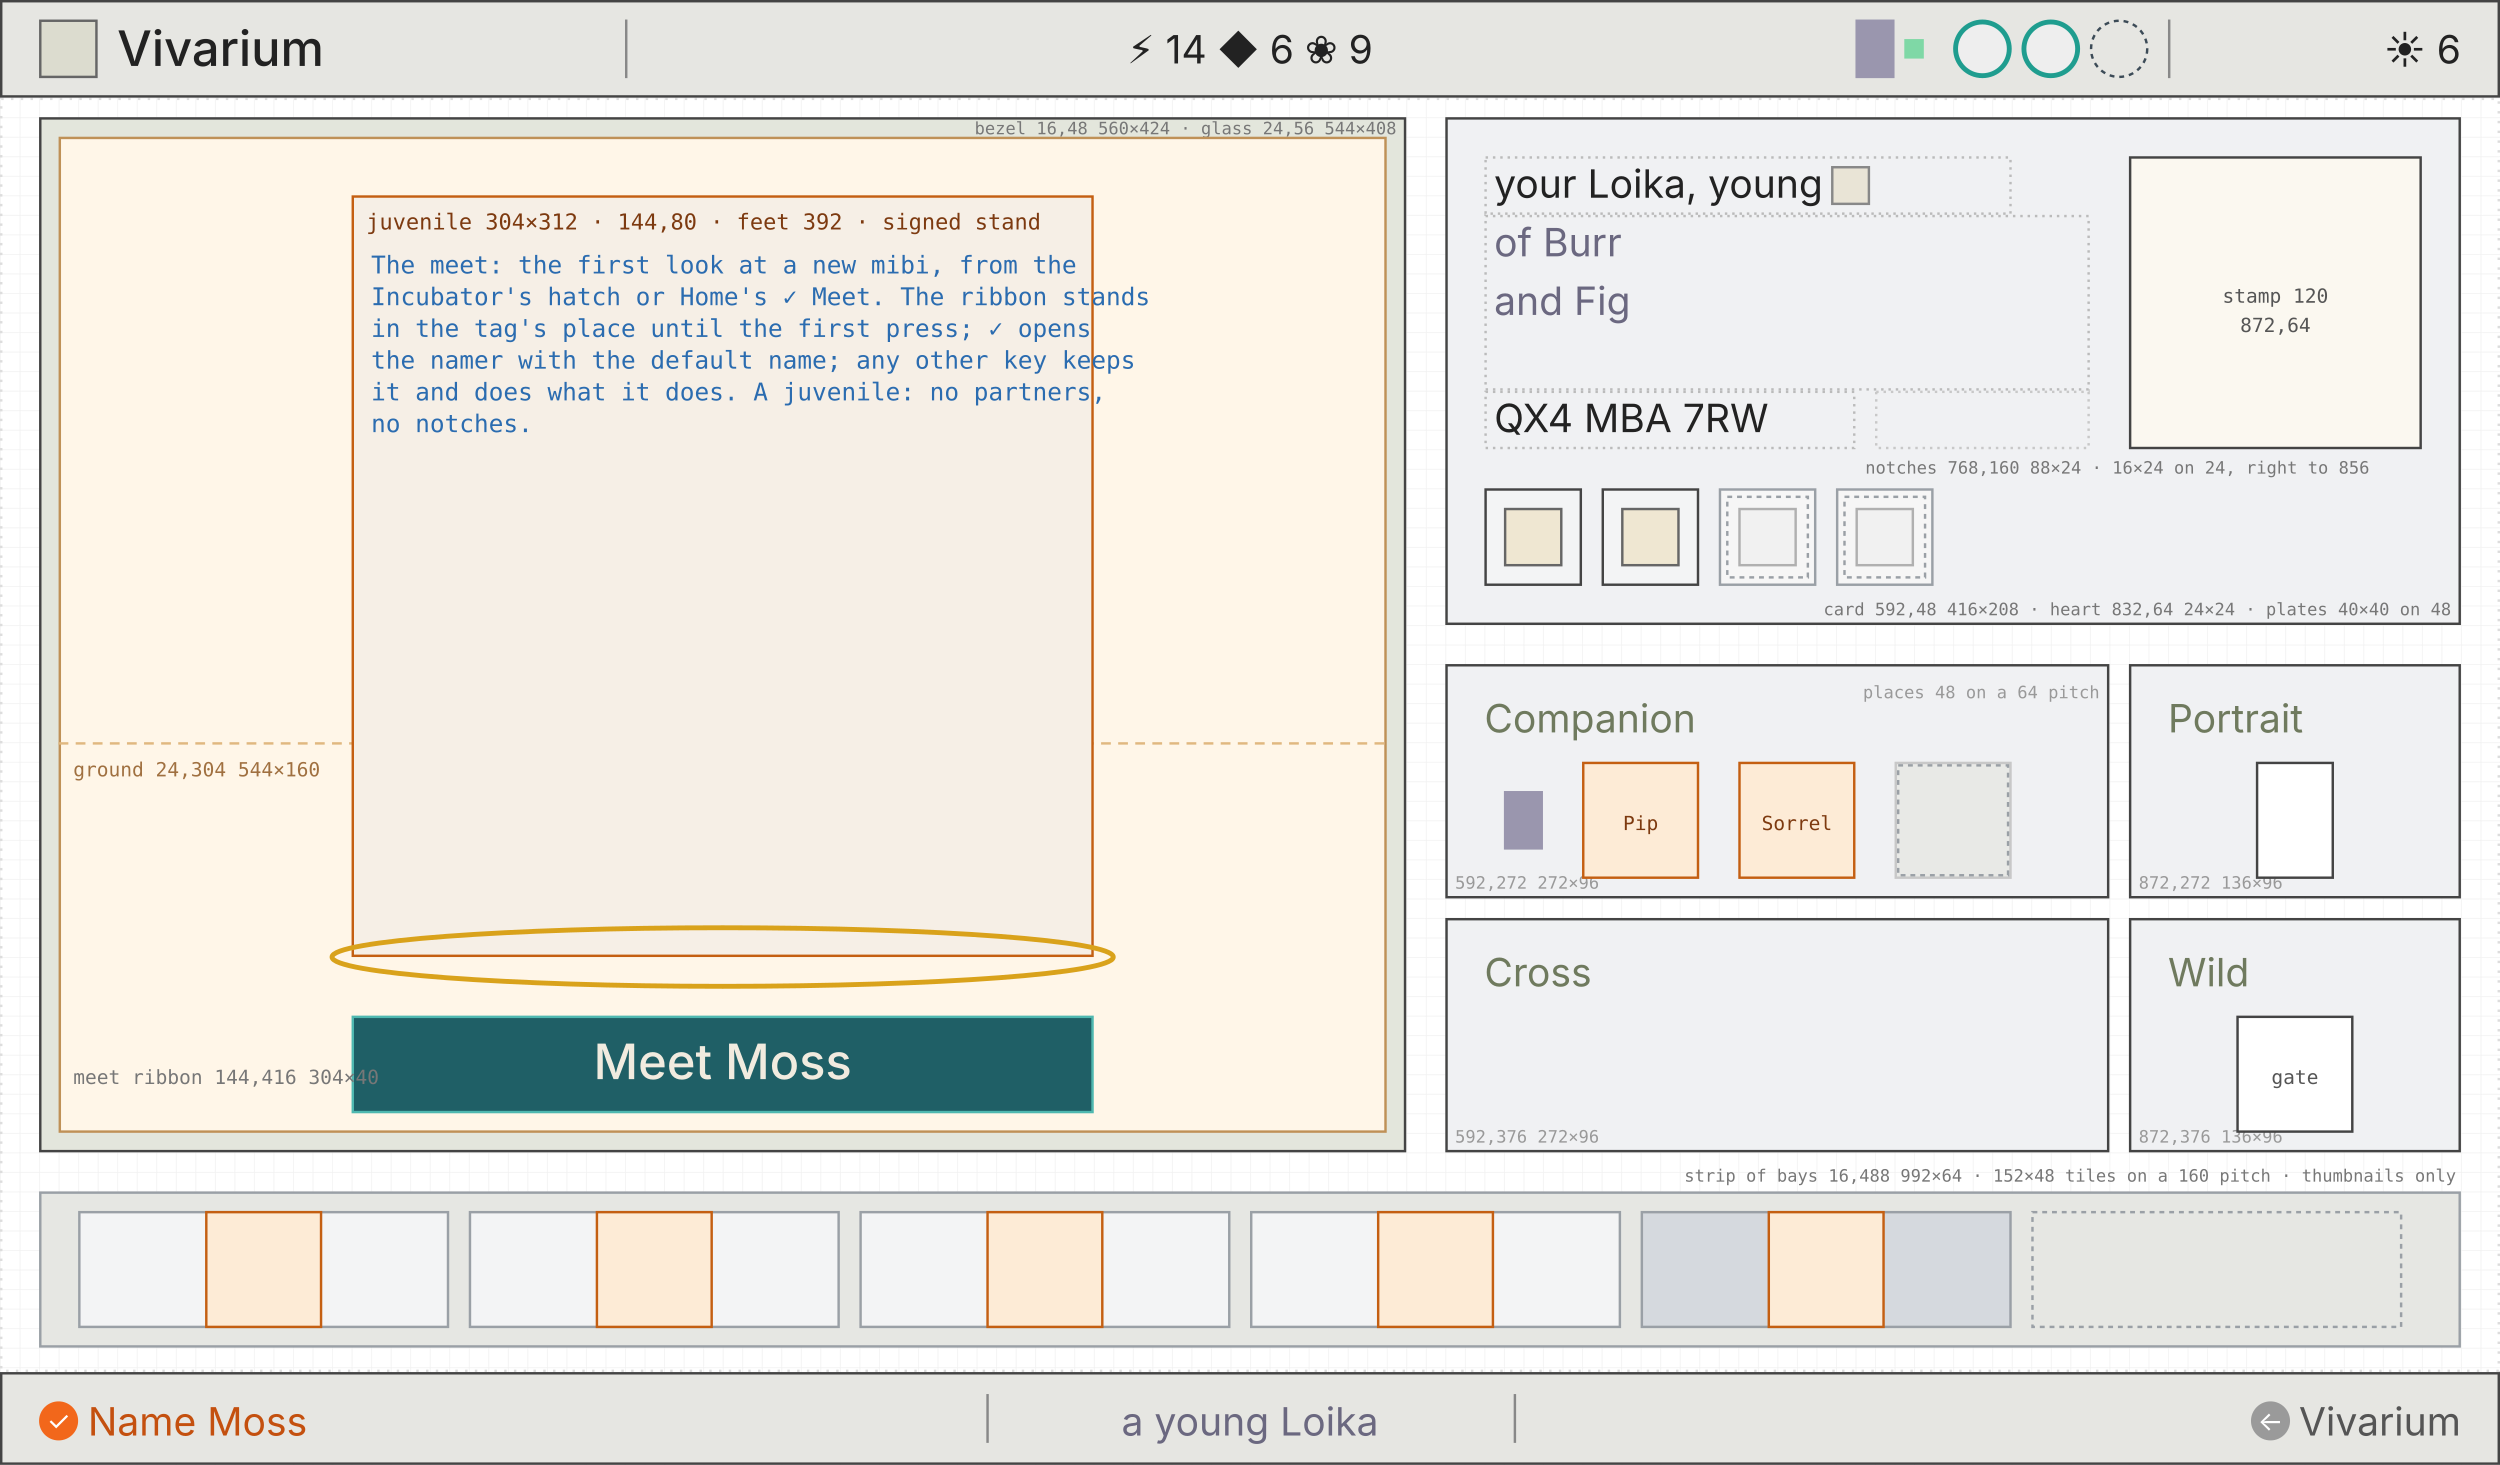
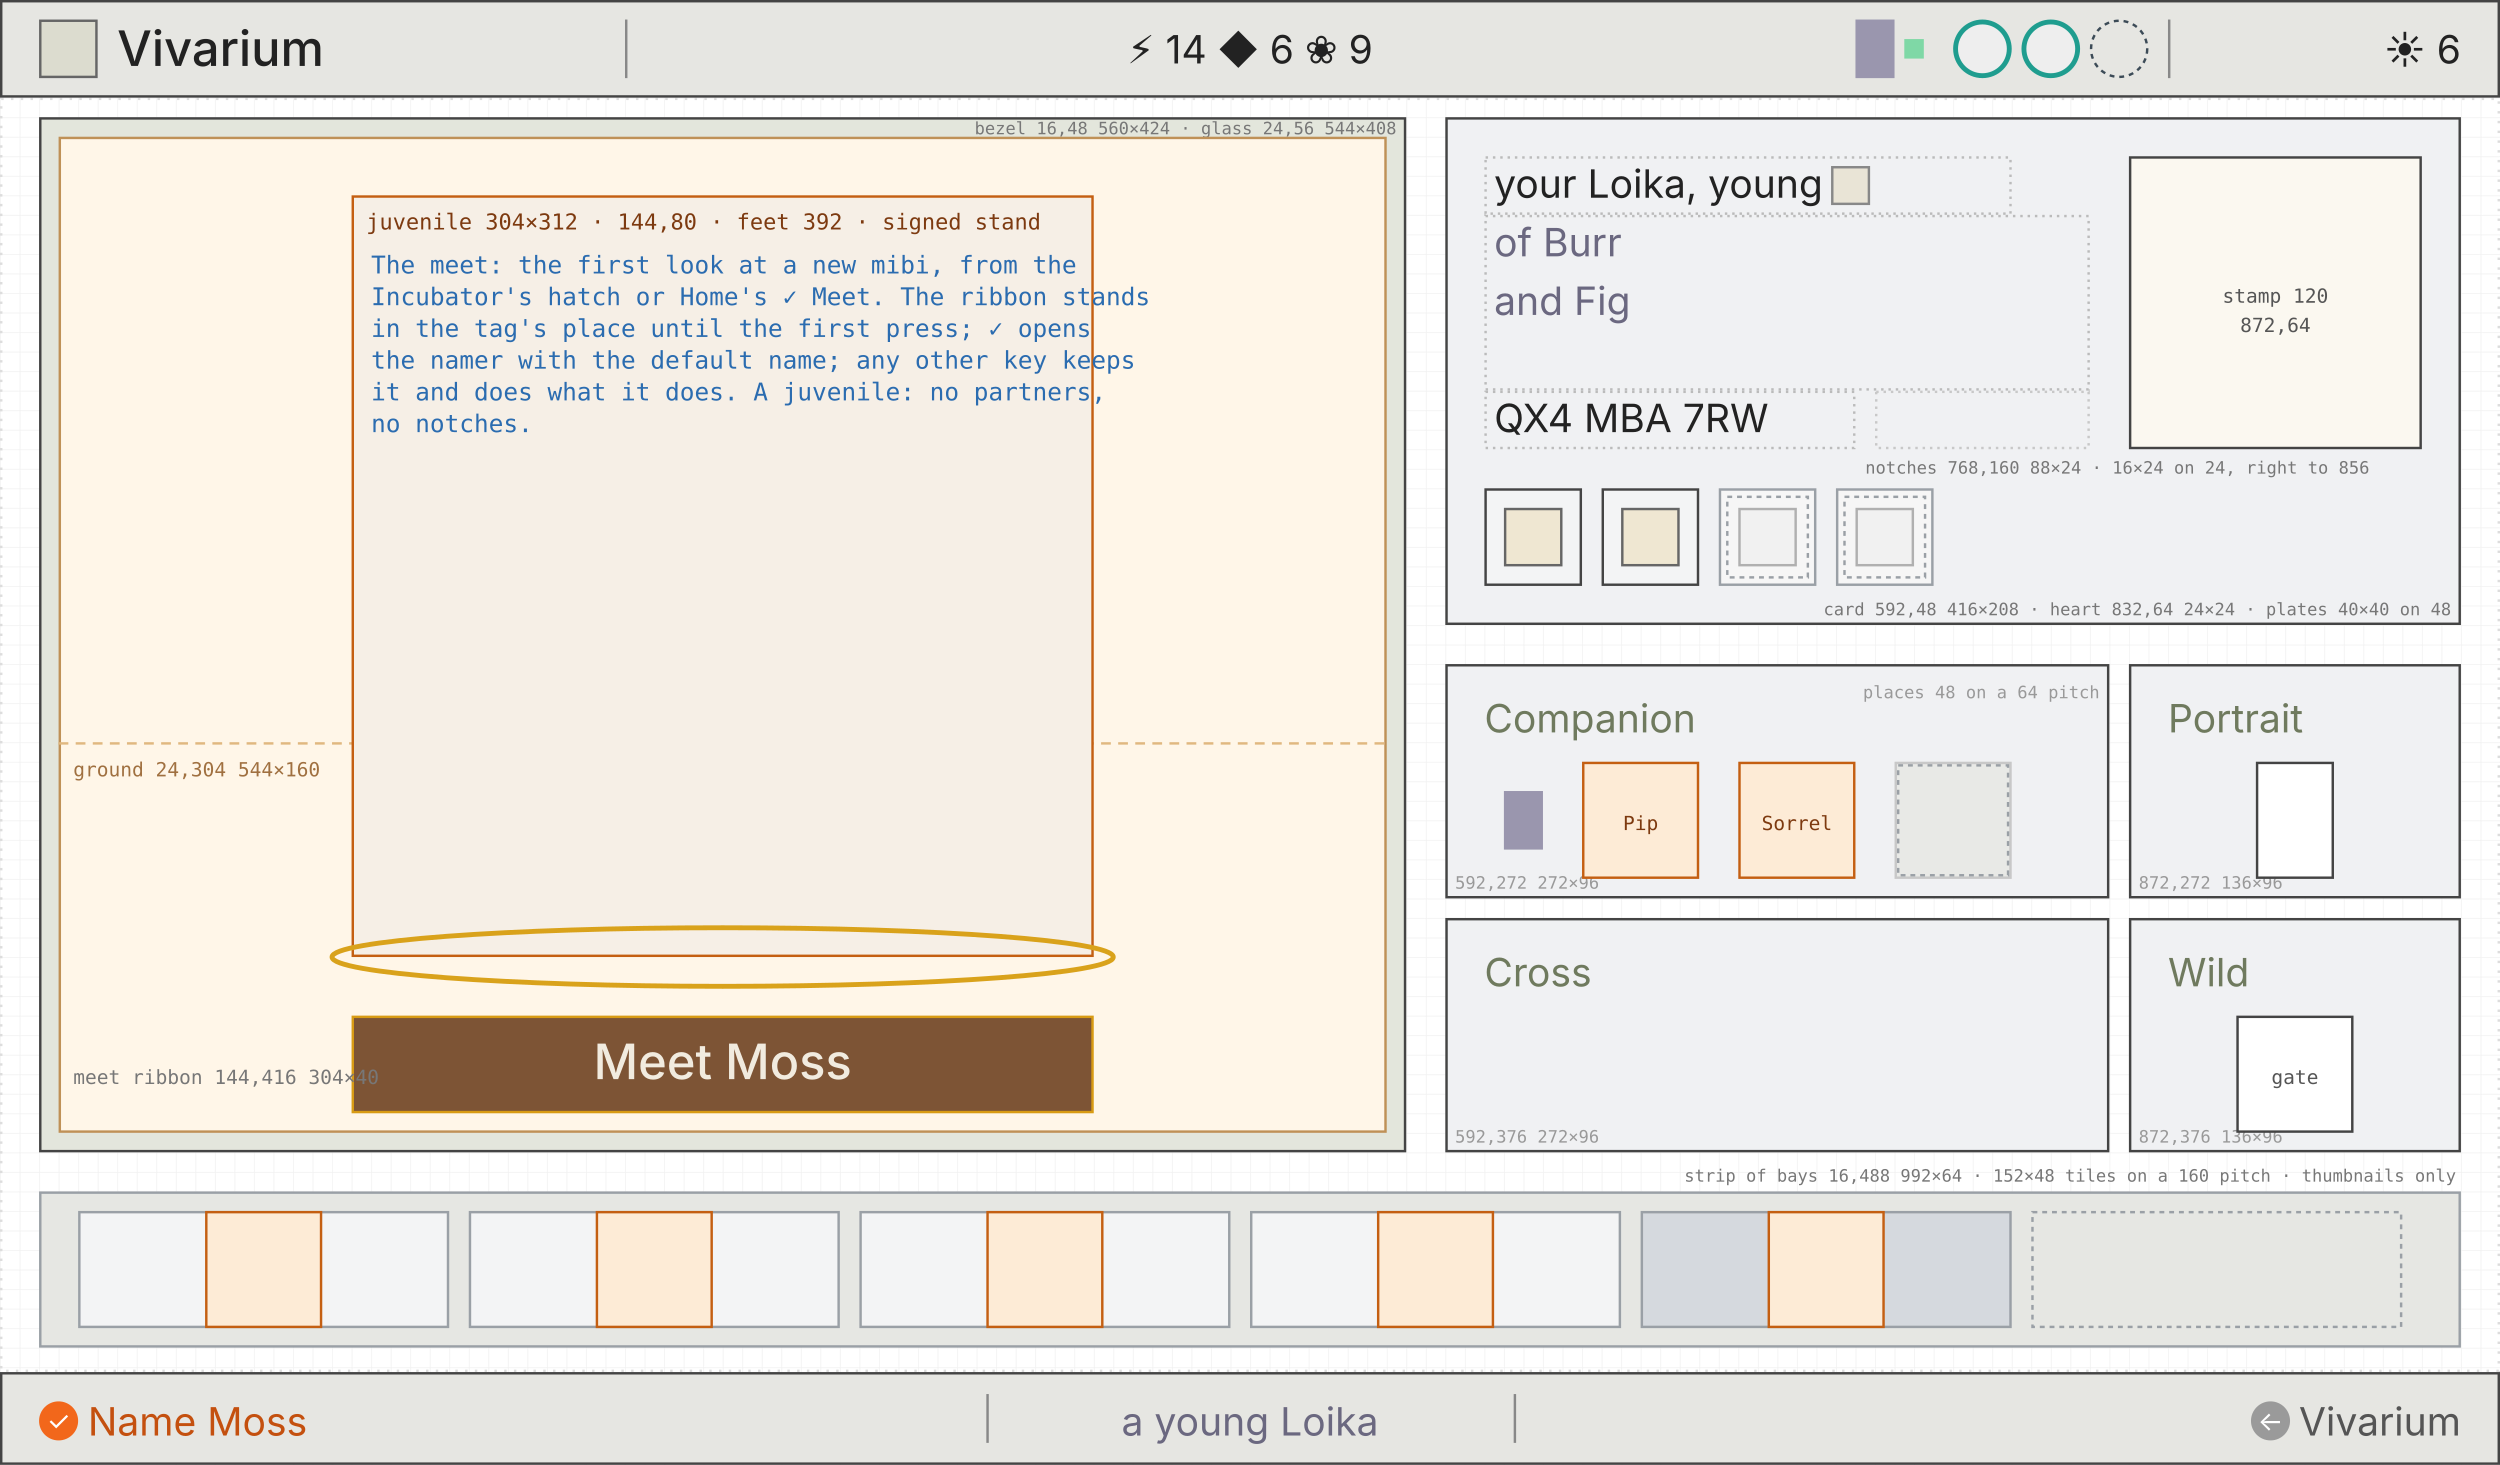
<svg xmlns="http://www.w3.org/2000/svg" viewBox="0 0 1024 600" width="1024" height="600" font-family="Inter, sans-serif">
  <defs>
    <pattern id="g8" width="8" height="8" patternUnits="userSpaceOnUse">
      <path d="M8 0H0V8" fill="none" stroke="#efefef" stroke-width="0.5" />
    </pattern>
  </defs>
  <rect width="1024" height="600" fill="#ffffff" />
  <rect width="1024" height="600" fill="url(#g8)" />
  <rect x="0.5" y="40.5" width="1023" height="521" fill="none" stroke="#ddd" stroke-width="1" stroke-dasharray="1 3" />
  <rect x="16.5" y="48.5" width="559" height="423" fill="#e3e6dc" stroke="#444" stroke-width="1" />
  <text x="572" y="55" font-size="7" fill="#777" text-anchor="end" font-family="DejaVu Sans Mono, ui-monospace, monospace">bezel 16,48 560×424 · glass 24,56 544×408</text>
  <rect x="24.5" y="56.5" width="543" height="407" fill="#fff6e8" stroke="#bf9157" stroke-width="1" />
  <path d="M24 304.5L568 304.5" fill="none" stroke="#e0b880" stroke-width="1" stroke-dasharray="4 3" />
  <text x="30" y="318" font-size="8" fill="#a07040" font-family="DejaVu Sans Mono, ui-monospace, monospace">ground 24,304 544×160</text>
  <rect x="144.5" y="80.5" width="303" height="311" fill="#f6efe6" stroke="#c45f12" stroke-width="1" />
  <text x="150" y="94" font-size="9" fill="#7d3a10" font-family="DejaVu Sans Mono, ui-monospace, monospace">juvenile 304×312 · 144,80 · feet 392 · signed stand</text>
  <ellipse cx="296" cy="392" rx="160" ry="12" fill="none" stroke="#d9a21b" stroke-width="2" />
  <text x="152" y="112" font-size="10" fill="#2b6cb0" font-family="DejaVu Sans Mono, ui-monospace, monospace">The meet: the first look at a new mibi, from the</text>
  <text x="152" y="125" font-size="10" fill="#2b6cb0" font-family="DejaVu Sans Mono, ui-monospace, monospace">Incubator's hatch or Home's ✓ Meet. The ribbon stands</text>
  <text x="152" y="138" font-size="10" fill="#2b6cb0" font-family="DejaVu Sans Mono, ui-monospace, monospace">in the tag's place until the first press; ✓ opens</text>
  <text x="152" y="151" font-size="10" fill="#2b6cb0" font-family="DejaVu Sans Mono, ui-monospace, monospace">the namer with the default name; any other key keeps</text>
  <text x="152" y="164" font-size="10" fill="#2b6cb0" font-family="DejaVu Sans Mono, ui-monospace, monospace">it and does what it does. A juvenile: no partners,</text>
  <text x="152" y="177" font-size="10" fill="#2b6cb0" font-family="DejaVu Sans Mono, ui-monospace, monospace">no notches.</text>
-   <rect x="144.5" y="416.5" width="303" height="39" fill="#1f5f66" stroke="#4fb8b0" stroke-width="1" />
+   <rect x="144.5" y="416.5" width="303" height="39" fill="#7d5435" stroke="#d89b14" stroke-width="1" />
  <text x="296" y="442" font-size="20" fill="#f1ebdf" text-anchor="middle" font-weight="500">Meet Moss</text>
  <text x="30" y="444" font-size="8" fill="#777" font-family="DejaVu Sans Mono, ui-monospace, monospace">meet ribbon 144,416 304×40</text>
  <rect x="592.5" y="48.5" width="415" height="207" fill="#f0f1f3" stroke="#444" stroke-width="1" />
  <rect x="608.5" y="64.5" width="215" height="23" fill="none" stroke="#bbb" stroke-width="1" stroke-dasharray="1 2" />
  <text x="612" y="81" font-size="16" fill="#222">your Loika, young</text>
  <rect x="750.5" y="68.5" width="15" height="15" fill="#e9e4d6" stroke="#888" stroke-width="1" />
  <rect x="608.5" y="88.5" width="247" height="71" fill="none" stroke="#bbb" stroke-width="1" stroke-dasharray="1 2" />
  <text x="612" y="105" font-size="16" fill="#6b6880">of Burr</text>
  <text x="612" y="129" font-size="16" fill="#6b6880">and Fig</text>
  <rect x="608.5" y="160.5" width="151" height="23" fill="none" stroke="#bbb" stroke-width="1" stroke-dasharray="1 2" />
  <text x="612" y="177" font-size="16" fill="#222">QX4 MBA 7RW</text>
  <rect x="768.5" y="160.5" width="87" height="23" fill="none" stroke="#c8c8c8" stroke-width="1" stroke-dasharray="1 2" />
  <text x="764" y="194" font-size="7" fill="#777" font-family="DejaVu Sans Mono, ui-monospace, monospace">notches 768,160 88×24 · 16×24 on 24, right to 856</text>
  <rect x="872.5" y="64.5" width="119" height="119" fill="#fbf8f0" stroke="#444" stroke-width="1" />
  <text x="932" y="124" font-size="8" fill="#555" text-anchor="middle" font-family="DejaVu Sans Mono, ui-monospace, monospace">stamp 120</text>
  <text x="932" y="136" font-size="8" fill="#555" text-anchor="middle" font-family="DejaVu Sans Mono, ui-monospace, monospace">872,64</text>
  <rect x="608.5" y="200.5" width="39" height="39" fill="#f3f4f5" stroke="#444" stroke-width="1" />
  <rect x="616.5" y="208.5" width="23" height="23" fill="#efe7d2" stroke="#666" stroke-width="1" />
  <rect x="656.5" y="200.5" width="39" height="39" fill="#f3f4f5" stroke="#444" stroke-width="1" />
  <rect x="664.5" y="208.5" width="23" height="23" fill="#efe7d2" stroke="#666" stroke-width="1" />
  <rect x="704.5" y="200.5" width="39" height="39" fill="#f6f6f6" stroke="#9aa0a6" stroke-width="1" />
  <rect x="707.5" y="203.5" width="33" height="33" fill="none" stroke="#9aa0a6" stroke-width="1" stroke-dasharray="2 2" />
  <rect x="712.5" y="208.5" width="23" height="23" fill="#f1f1f1" stroke="#b0b0b0" stroke-width="1" />
  <rect x="752.5" y="200.5" width="39" height="39" fill="#f6f6f6" stroke="#9aa0a6" stroke-width="1" />
  <rect x="755.5" y="203.5" width="33" height="33" fill="none" stroke="#9aa0a6" stroke-width="1" stroke-dasharray="2 2" />
  <rect x="760.5" y="208.5" width="23" height="23" fill="#f1f1f1" stroke="#b0b0b0" stroke-width="1" />
  <text x="1004" y="252" font-size="7" fill="#777" text-anchor="end" font-family="DejaVu Sans Mono, ui-monospace, monospace">card 592,48 416×208 · heart 832,64 24×24 · plates 40×40 on 48</text>
  <rect x="592.5" y="272.5" width="271" height="95" fill="#f0f1f3" stroke="#444" stroke-width="1" />
  <text x="608" y="300" font-size="16" fill="#6f7a5e">Companion</text>
  <text x="596" y="364" font-size="7" fill="#999" font-family="DejaVu Sans Mono, ui-monospace, monospace">592,272 272×96</text>
  <path d="M616 324h16v24h-16z" fill="#9a96ae" />
  <rect x="648.5" y="312.5" width="47" height="47" fill="#fdebd6" stroke="#c45f12" stroke-width="1" />
  <text x="672" y="340" font-size="8" fill="#7d3a10" text-anchor="middle" font-family="DejaVu Sans Mono, ui-monospace, monospace">Pip</text>
  <rect x="712.5" y="312.5" width="47" height="47" fill="#fdebd6" stroke="#c45f12" stroke-width="1" />
  <text x="736" y="340" font-size="8" fill="#7d3a10" text-anchor="middle" font-family="DejaVu Sans Mono, ui-monospace, monospace">Sorrel</text>
  <rect x="776.5" y="312.5" width="47" height="47" fill="#e8e9e6" stroke="#c8c8c8" stroke-width="1" />
  <rect x="777.5" y="313.5" width="45" height="45" fill="none" stroke="#9aa0a6" stroke-width="1" stroke-dasharray="2 2" />
  <text x="860" y="286" font-size="7" fill="#999" text-anchor="end" font-family="DejaVu Sans Mono, ui-monospace, monospace">places 48 on a 64 pitch</text>
  <rect x="872.5" y="272.5" width="135" height="95" fill="#f0f1f3" stroke="#444" stroke-width="1" />
  <text x="888" y="300" font-size="16" fill="#6f7a5e">Portrait</text>
  <text x="876" y="364" font-size="7" fill="#999" font-family="DejaVu Sans Mono, ui-monospace, monospace">872,272 136×96</text>
  <rect x="924.5" y="312.5" width="31" height="47" fill="#ffffff" stroke="#444" stroke-width="1" />
  <rect x="592.5" y="376.5" width="271" height="95" fill="#f0f1f3" stroke="#444" stroke-width="1" />
  <text x="608" y="404" font-size="16" fill="#6f7a5e">Cross</text>
  <text x="596" y="468" font-size="7" fill="#999" font-family="DejaVu Sans Mono, ui-monospace, monospace">592,376 272×96</text>
  <rect x="872.5" y="376.5" width="135" height="95" fill="#f0f1f3" stroke="#444" stroke-width="1" />
  <text x="888" y="404" font-size="16" fill="#6f7a5e">Wild</text>
  <text x="876" y="468" font-size="7" fill="#999" font-family="DejaVu Sans Mono, ui-monospace, monospace">872,376 136×96</text>
  <rect x="916.5" y="416.5" width="47" height="47" fill="#ffffff" stroke="#444" stroke-width="1" />
  <text x="940" y="444" font-size="8" fill="#555" text-anchor="middle" font-family="DejaVu Sans Mono, ui-monospace, monospace">gate</text>
  <rect x="16.5" y="488.5" width="991" height="63" fill="#e6e7e3" stroke="#9aa0a6" stroke-width="1" />
  <rect x="32.5" y="496.5" width="151" height="47" fill="#f3f4f5" stroke="#9aa0a6" stroke-width="1" />
  <rect x="84.5" y="496.5" width="47" height="47" fill="#fdebd6" stroke="#c45f12" stroke-width="1" />
  <rect x="192.5" y="496.5" width="151" height="47" fill="#f3f4f5" stroke="#9aa0a6" stroke-width="1" />
  <rect x="244.5" y="496.5" width="47" height="47" fill="#fdebd6" stroke="#c45f12" stroke-width="1" />
  <rect x="352.5" y="496.5" width="151" height="47" fill="#f3f4f5" stroke="#9aa0a6" stroke-width="1" />
  <rect x="404.5" y="496.5" width="47" height="47" fill="#fdebd6" stroke="#c45f12" stroke-width="1" />
  <rect x="512.5" y="496.5" width="151" height="47" fill="#f3f4f5" stroke="#9aa0a6" stroke-width="1" />
  <rect x="564.5" y="496.5" width="47" height="47" fill="#fdebd6" stroke="#c45f12" stroke-width="1" />
  <rect x="672.5" y="496.5" width="151" height="47" fill="#d5d9de" stroke="#9aa0a6" stroke-width="1" />
  <rect x="724.5" y="496.5" width="47" height="47" fill="#fdebd6" stroke="#c45f12" stroke-width="1" />
  <rect x="832.5" y="496.5" width="151" height="47" fill="none" stroke="#9aa0a6" stroke-width="1" stroke-dasharray="2 2" />
  <text x="1006" y="484" font-size="7" fill="#777" text-anchor="end" font-family="DejaVu Sans Mono, ui-monospace, monospace">strip of bays 16,488 992×64 · 152×48 tiles on a 160 pitch · thumbnails only</text>
  <rect x="0.5" y="0.5" width="1023" height="39" fill="#e6e6e2" stroke="#444" stroke-width="1" />
  <rect x="16.5" y="8.5" width="23" height="23" fill="#dcdccf" stroke="#666" stroke-width="1" />
  <text x="48" y="27" font-size="20" fill="#222" font-weight="500">Vivarium</text>
  <path d="M256 8h1v24h-1z" fill="#888" />
  <path d="M888 8h1v24h-1z" fill="#888" />
  <text x="512" y="26" font-size="16" fill="#222" text-anchor="middle">⚡ 14   ◆ 6   ❀ 9</text>
  <path d="M760 8h16v24h-16z" fill="#9a96ae" />
  <path d="M780 16h8v8h-8z" fill="#7fd8a6" />
  <circle cx="812" cy="20" r="11" fill="#eee" stroke="#1f9d8f" stroke-width="2" />
  <circle cx="840" cy="20" r="11" fill="#eee" stroke="#1f9d8f" stroke-width="2" />
  <circle cx="868" cy="20" r="11.5" fill="none" stroke="#3c4b57" stroke-width="1" stroke-dasharray="2 2" />
  <text x="1008" y="26" font-size="16" fill="#222" text-anchor="end">☀ 6</text>
  <rect x="0.5" y="562.5" width="1023" height="37" fill="#e6e6e2" stroke="#444" stroke-width="1" />
  <path d="M404 571h1v20h-1z" fill="#888" />
  <path d="M620 571h1v20h-1z" fill="#888" />
  <circle cx="24" cy="582" r="8" fill="#f2671b" />
  <text x="24" y="586" font-size="11" fill="#fff" text-anchor="middle">✓</text>
  <text x="36" y="588" font-size="16" fill="#c4500f">Name Moss</text>
  <text x="512" y="588" font-size="16" fill="#6b6880" text-anchor="middle">a young Loika</text>
  <circle cx="930" cy="582" r="8" fill="#9a9a9a" />
  <text x="930" y="586" font-size="11" fill="#fff" text-anchor="middle">←</text>
  <text x="1008" y="588" font-size="16" fill="#555" text-anchor="end">Vivarium</text>
</svg>
